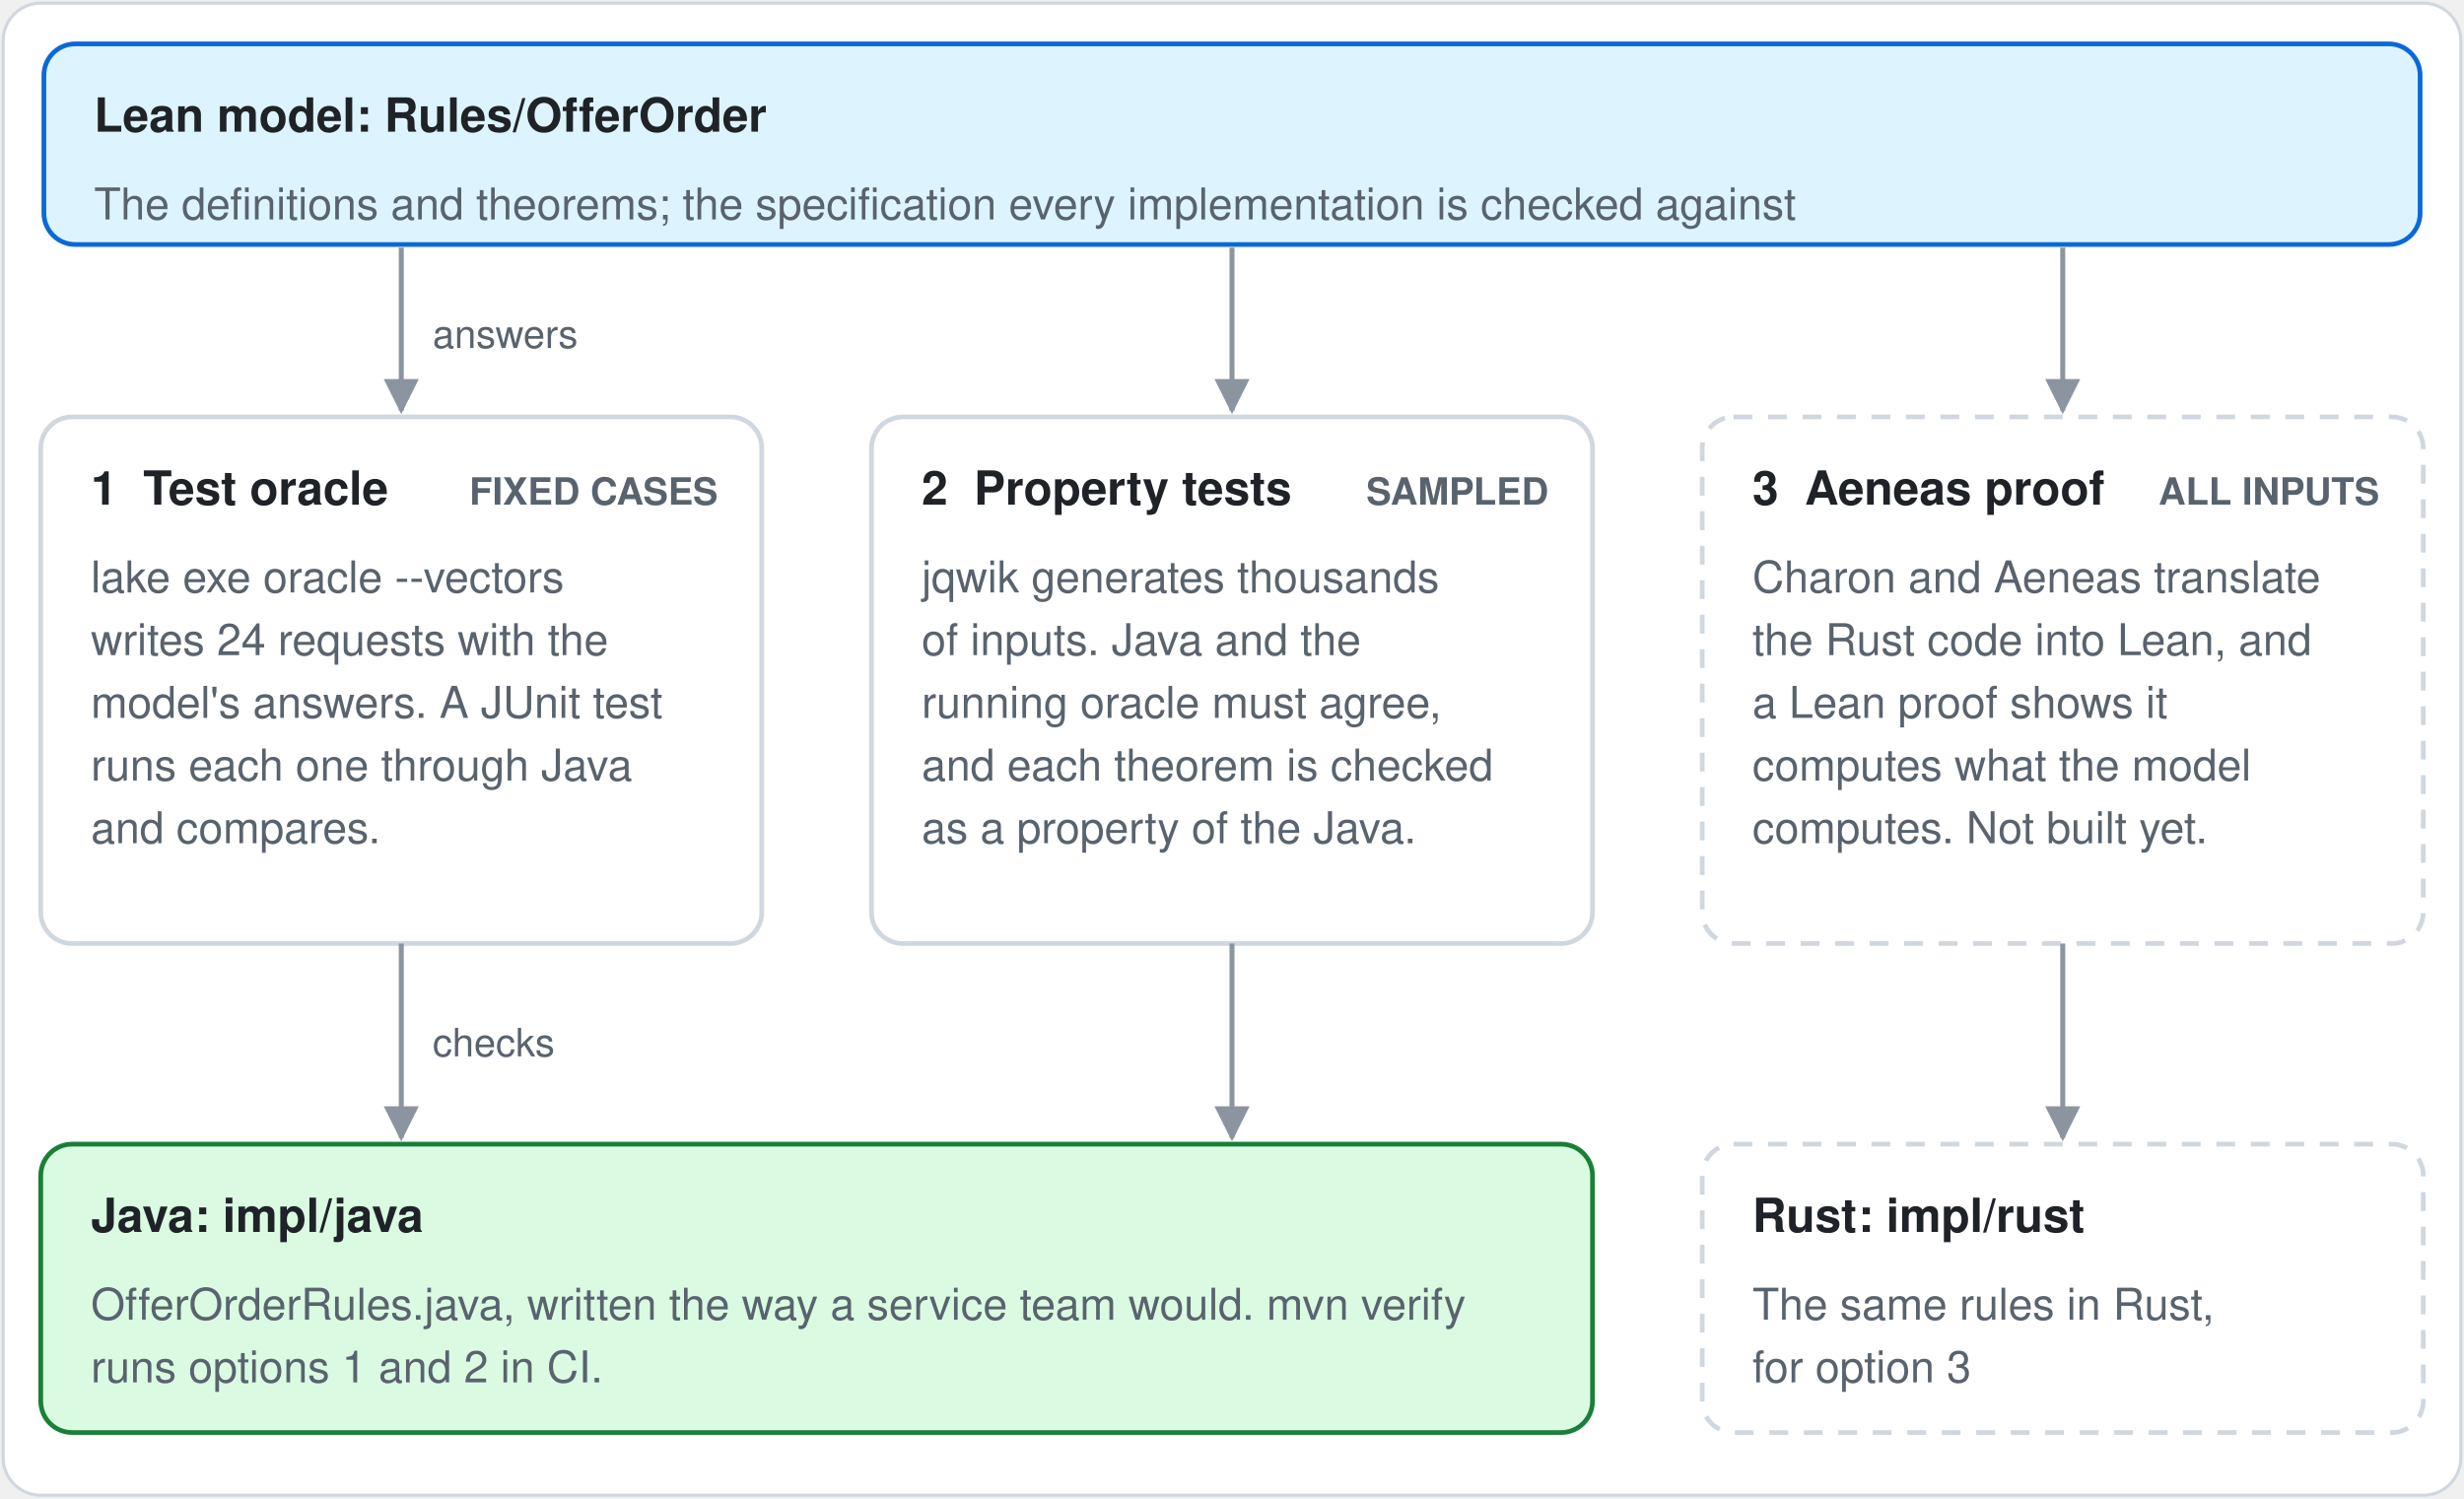
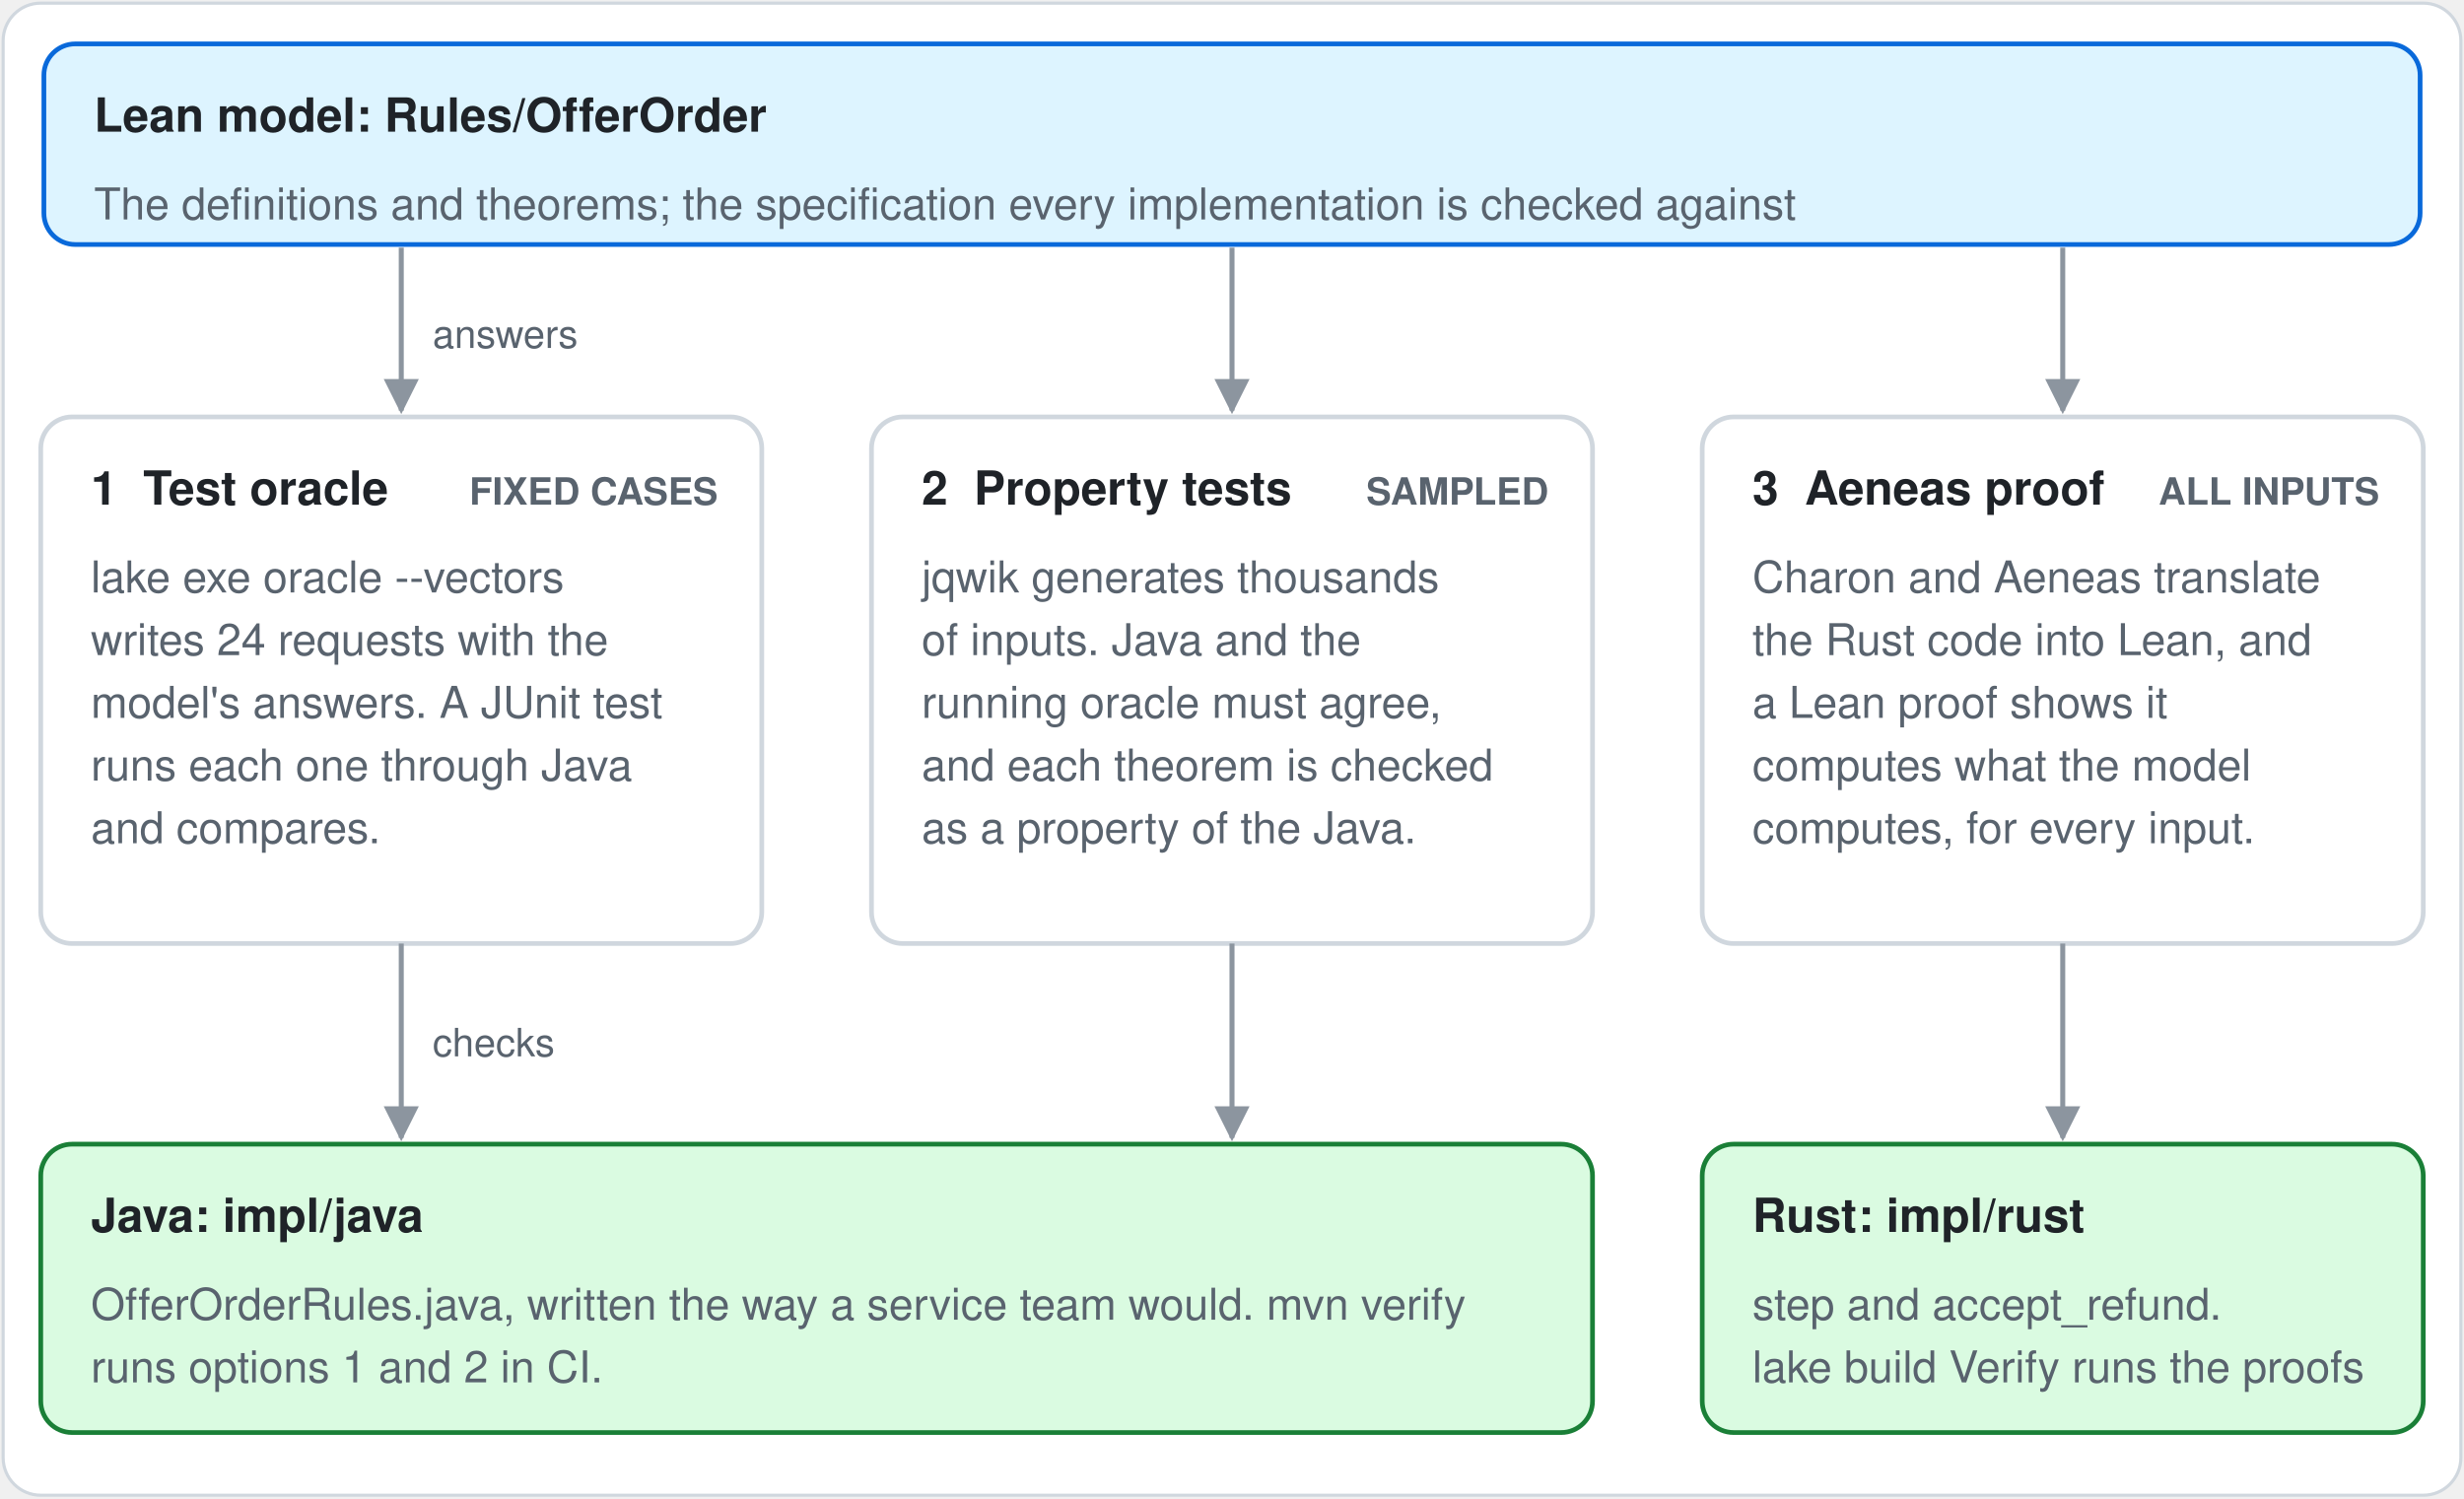
<svg xmlns="http://www.w3.org/2000/svg" width="786" height="478" viewBox="-13 -13 786 478" role="img" aria-label="Three ways to check an implementation against the Lean model">
  <defs>
    <marker id="head" viewBox="0 0 10 10" refX="9" refY="5" markerWidth="7" markerHeight="7" orient="auto-start-reverse">
      <path d="M0,0 L10,5 L0,10 z" fill="#8c959f" />
    </marker>
  </defs>
  <rect x="-12" y="-12" width="784" height="476" rx="12" fill="#ffffff" stroke="#d0d7de" stroke-width="1" />
  <rect x="1" y="1" width="758" height="64" rx="10" fill="#ddf4ff" stroke="#0969da" stroke-width="1.5" />
  <text x="17" y="29" font-family="-apple-system, BlinkMacSystemFont, 'Segoe UI', 'Helvetica Neue', Helvetica, Arial, sans-serif" font-size="15" font-weight="600" fill="#1f2328" text-anchor="start" xml:space="preserve">Lean model: Rules/OfferOrder</text>
  <text x="17" y="57" font-family="-apple-system, BlinkMacSystemFont, 'Segoe UI', 'Helvetica Neue', Helvetica, Arial, sans-serif" font-size="14" font-weight="400" fill="#59636e" text-anchor="start" xml:space="preserve">The definitions and theorems; the specification every implementation is checked against</text>
  <rect x="0" y="120" width="230" height="168" rx="10" fill="#ffffff" stroke="#d0d7de" stroke-width="1.5" />
  <text x="216" y="148" text-anchor="end" font-family="-apple-system, BlinkMacSystemFont, 'Segoe UI', 'Helvetica Neue', Helvetica, Arial, sans-serif" font-size="12" font-weight="600" fill="#59636e">FIXED CASES</text>
  <text x="16" y="148" font-family="-apple-system, BlinkMacSystemFont, 'Segoe UI', 'Helvetica Neue', Helvetica, Arial, sans-serif" font-size="15" font-weight="600" fill="#1f2328" text-anchor="start" xml:space="preserve">1  Test oracle</text>
  <text x="16" y="176" font-family="-apple-system, BlinkMacSystemFont, 'Segoe UI', 'Helvetica Neue', Helvetica, Arial, sans-serif" font-size="14" font-weight="400" fill="#59636e" text-anchor="start" xml:space="preserve">lake exe oracle --vectors</text>
  <text x="16" y="196" font-family="-apple-system, BlinkMacSystemFont, 'Segoe UI', 'Helvetica Neue', Helvetica, Arial, sans-serif" font-size="14" font-weight="400" fill="#59636e" text-anchor="start" xml:space="preserve">writes 24 requests with the</text>
  <text x="16" y="216" font-family="-apple-system, BlinkMacSystemFont, 'Segoe UI', 'Helvetica Neue', Helvetica, Arial, sans-serif" font-size="14" font-weight="400" fill="#59636e" text-anchor="start" xml:space="preserve">model's answers. A JUnit test</text>
  <text x="16" y="236" font-family="-apple-system, BlinkMacSystemFont, 'Segoe UI', 'Helvetica Neue', Helvetica, Arial, sans-serif" font-size="14" font-weight="400" fill="#59636e" text-anchor="start" xml:space="preserve">runs each one through Java</text>
  <text x="16" y="256" font-family="-apple-system, BlinkMacSystemFont, 'Segoe UI', 'Helvetica Neue', Helvetica, Arial, sans-serif" font-size="14" font-weight="400" fill="#59636e" text-anchor="start" xml:space="preserve">and compares.</text>
  <rect x="265" y="120" width="230" height="168" rx="10" fill="#ffffff" stroke="#d0d7de" stroke-width="1.5" />
  <text x="481" y="148" text-anchor="end" font-family="-apple-system, BlinkMacSystemFont, 'Segoe UI', 'Helvetica Neue', Helvetica, Arial, sans-serif" font-size="12" font-weight="600" fill="#59636e">SAMPLED</text>
  <text x="281" y="148" font-family="-apple-system, BlinkMacSystemFont, 'Segoe UI', 'Helvetica Neue', Helvetica, Arial, sans-serif" font-size="15" font-weight="600" fill="#1f2328" text-anchor="start" xml:space="preserve">2  Property tests</text>
  <text x="281" y="176" font-family="-apple-system, BlinkMacSystemFont, 'Segoe UI', 'Helvetica Neue', Helvetica, Arial, sans-serif" font-size="14" font-weight="400" fill="#59636e" text-anchor="start" xml:space="preserve">jqwik generates thousands</text>
  <text x="281" y="196" font-family="-apple-system, BlinkMacSystemFont, 'Segoe UI', 'Helvetica Neue', Helvetica, Arial, sans-serif" font-size="14" font-weight="400" fill="#59636e" text-anchor="start" xml:space="preserve">of inputs. Java and the</text>
  <text x="281" y="216" font-family="-apple-system, BlinkMacSystemFont, 'Segoe UI', 'Helvetica Neue', Helvetica, Arial, sans-serif" font-size="14" font-weight="400" fill="#59636e" text-anchor="start" xml:space="preserve">running oracle must agree,</text>
  <text x="281" y="236" font-family="-apple-system, BlinkMacSystemFont, 'Segoe UI', 'Helvetica Neue', Helvetica, Arial, sans-serif" font-size="14" font-weight="400" fill="#59636e" text-anchor="start" xml:space="preserve">and each theorem is checked</text>
  <text x="281" y="256" font-family="-apple-system, BlinkMacSystemFont, 'Segoe UI', 'Helvetica Neue', Helvetica, Arial, sans-serif" font-size="14" font-weight="400" fill="#59636e" text-anchor="start" xml:space="preserve">as a property of the Java.</text>
-   <rect x="530" y="120" width="230" height="168" rx="10" fill="#ffffff" stroke="#d0d7de" stroke-width="1.5" stroke-dasharray="6 5" />
+   <rect x="530" y="120" width="230" height="168" rx="10" fill="#ffffff" stroke="#d0d7de" stroke-width="1.5" />
  <text x="746" y="148" text-anchor="end" font-family="-apple-system, BlinkMacSystemFont, 'Segoe UI', 'Helvetica Neue', Helvetica, Arial, sans-serif" font-size="12" font-weight="600" fill="#59636e">ALL INPUTS</text>
  <text x="546" y="148" font-family="-apple-system, BlinkMacSystemFont, 'Segoe UI', 'Helvetica Neue', Helvetica, Arial, sans-serif" font-size="15" font-weight="600" fill="#1f2328" text-anchor="start" xml:space="preserve">3  Aeneas proof</text>
  <text x="546" y="176" font-family="-apple-system, BlinkMacSystemFont, 'Segoe UI', 'Helvetica Neue', Helvetica, Arial, sans-serif" font-size="14" font-weight="400" fill="#59636e" text-anchor="start" xml:space="preserve">Charon and Aeneas translate</text>
  <text x="546" y="196" font-family="-apple-system, BlinkMacSystemFont, 'Segoe UI', 'Helvetica Neue', Helvetica, Arial, sans-serif" font-size="14" font-weight="400" fill="#59636e" text-anchor="start" xml:space="preserve">the Rust code into Lean, and</text>
  <text x="546" y="216" font-family="-apple-system, BlinkMacSystemFont, 'Segoe UI', 'Helvetica Neue', Helvetica, Arial, sans-serif" font-size="14" font-weight="400" fill="#59636e" text-anchor="start" xml:space="preserve">a Lean proof shows it</text>
  <text x="546" y="236" font-family="-apple-system, BlinkMacSystemFont, 'Segoe UI', 'Helvetica Neue', Helvetica, Arial, sans-serif" font-size="14" font-weight="400" fill="#59636e" text-anchor="start" xml:space="preserve">computes what the model</text>
-   <text x="546" y="256" font-family="-apple-system, BlinkMacSystemFont, 'Segoe UI', 'Helvetica Neue', Helvetica, Arial, sans-serif" font-size="14" font-weight="400" fill="#59636e" text-anchor="start" xml:space="preserve">computes. Not built yet.</text>
+   <text x="546" y="256" font-family="-apple-system, BlinkMacSystemFont, 'Segoe UI', 'Helvetica Neue', Helvetica, Arial, sans-serif" font-size="14" font-weight="400" fill="#59636e" text-anchor="start" xml:space="preserve">computes, for every input.</text>
  <rect x="0" y="352" width="495" height="92" rx="10" fill="#dafbe1" stroke="#1a7f37" stroke-width="1.5" />
  <text x="16" y="380" font-family="-apple-system, BlinkMacSystemFont, 'Segoe UI', 'Helvetica Neue', Helvetica, Arial, sans-serif" font-size="15" font-weight="600" fill="#1f2328" text-anchor="start" xml:space="preserve">Java: impl/java</text>
  <text x="16" y="408" font-family="-apple-system, BlinkMacSystemFont, 'Segoe UI', 'Helvetica Neue', Helvetica, Arial, sans-serif" font-size="14" font-weight="400" fill="#59636e" text-anchor="start" xml:space="preserve">OfferOrderRules.java, written the way a service team would. mvn verify</text>
  <text x="16" y="428" font-family="-apple-system, BlinkMacSystemFont, 'Segoe UI', 'Helvetica Neue', Helvetica, Arial, sans-serif" font-size="14" font-weight="400" fill="#59636e" text-anchor="start" xml:space="preserve">runs options 1 and 2 in CI.</text>
-   <rect x="530" y="352" width="230" height="92" rx="10" fill="#ffffff" stroke="#d0d7de" stroke-width="1.5" stroke-dasharray="6 5" />
+   <rect x="530" y="352" width="230" height="92" rx="10" fill="#dafbe1" stroke="#1a7f37" stroke-width="1.5" />
  <text x="546" y="380" font-family="-apple-system, BlinkMacSystemFont, 'Segoe UI', 'Helvetica Neue', Helvetica, Arial, sans-serif" font-size="15" font-weight="600" fill="#1f2328" text-anchor="start" xml:space="preserve">Rust: impl/rust</text>
-   <text x="546" y="408" font-family="-apple-system, BlinkMacSystemFont, 'Segoe UI', 'Helvetica Neue', Helvetica, Arial, sans-serif" font-size="14" font-weight="400" fill="#59636e" text-anchor="start" xml:space="preserve">The same rules in Rust,</text>
-   <text x="546" y="428" font-family="-apple-system, BlinkMacSystemFont, 'Segoe UI', 'Helvetica Neue', Helvetica, Arial, sans-serif" font-size="14" font-weight="400" fill="#59636e" text-anchor="start" xml:space="preserve">for option 3</text>
+   <text x="546" y="408" font-family="-apple-system, BlinkMacSystemFont, 'Segoe UI', 'Helvetica Neue', Helvetica, Arial, sans-serif" font-size="14" font-weight="400" fill="#59636e" text-anchor="start" xml:space="preserve">step and accept_refund.</text>
+   <text x="546" y="428" font-family="-apple-system, BlinkMacSystemFont, 'Segoe UI', 'Helvetica Neue', Helvetica, Arial, sans-serif" font-size="14" font-weight="400" fill="#59636e" text-anchor="start" xml:space="preserve">lake build Verify runs the proofs</text>
  <path d="M115.0,66 L115.0,118" fill="none" stroke="#8c959f" stroke-width="1.6" marker-end="url(#head)" />
  <path d="M115.0,288 L115.0,350" fill="none" stroke="#8c959f" stroke-width="1.6" marker-end="url(#head)" />
  <path d="M380.0,66 L380.0,118" fill="none" stroke="#8c959f" stroke-width="1.6" marker-end="url(#head)" />
  <path d="M380.0,288 L380.0,350" fill="none" stroke="#8c959f" stroke-width="1.6" marker-end="url(#head)" />
  <path d="M645.0,66 L645.0,118" fill="none" stroke="#8c959f" stroke-width="1.6" marker-end="url(#head)" />
  <path d="M645.0,288 L645.0,350" fill="none" stroke="#8c959f" stroke-width="1.6" marker-end="url(#head)" />
  <text x="125.0" y="98" font-family="-apple-system, BlinkMacSystemFont, 'Segoe UI', 'Helvetica Neue', Helvetica, Arial, sans-serif" font-size="12.5" font-weight="500" fill="#59636e" text-anchor="start" xml:space="preserve">answers</text>
  <text x="125.0" y="324" font-family="-apple-system, BlinkMacSystemFont, 'Segoe UI', 'Helvetica Neue', Helvetica, Arial, sans-serif" font-size="12.5" font-weight="500" fill="#59636e" text-anchor="start" xml:space="preserve">checks</text>
</svg>
